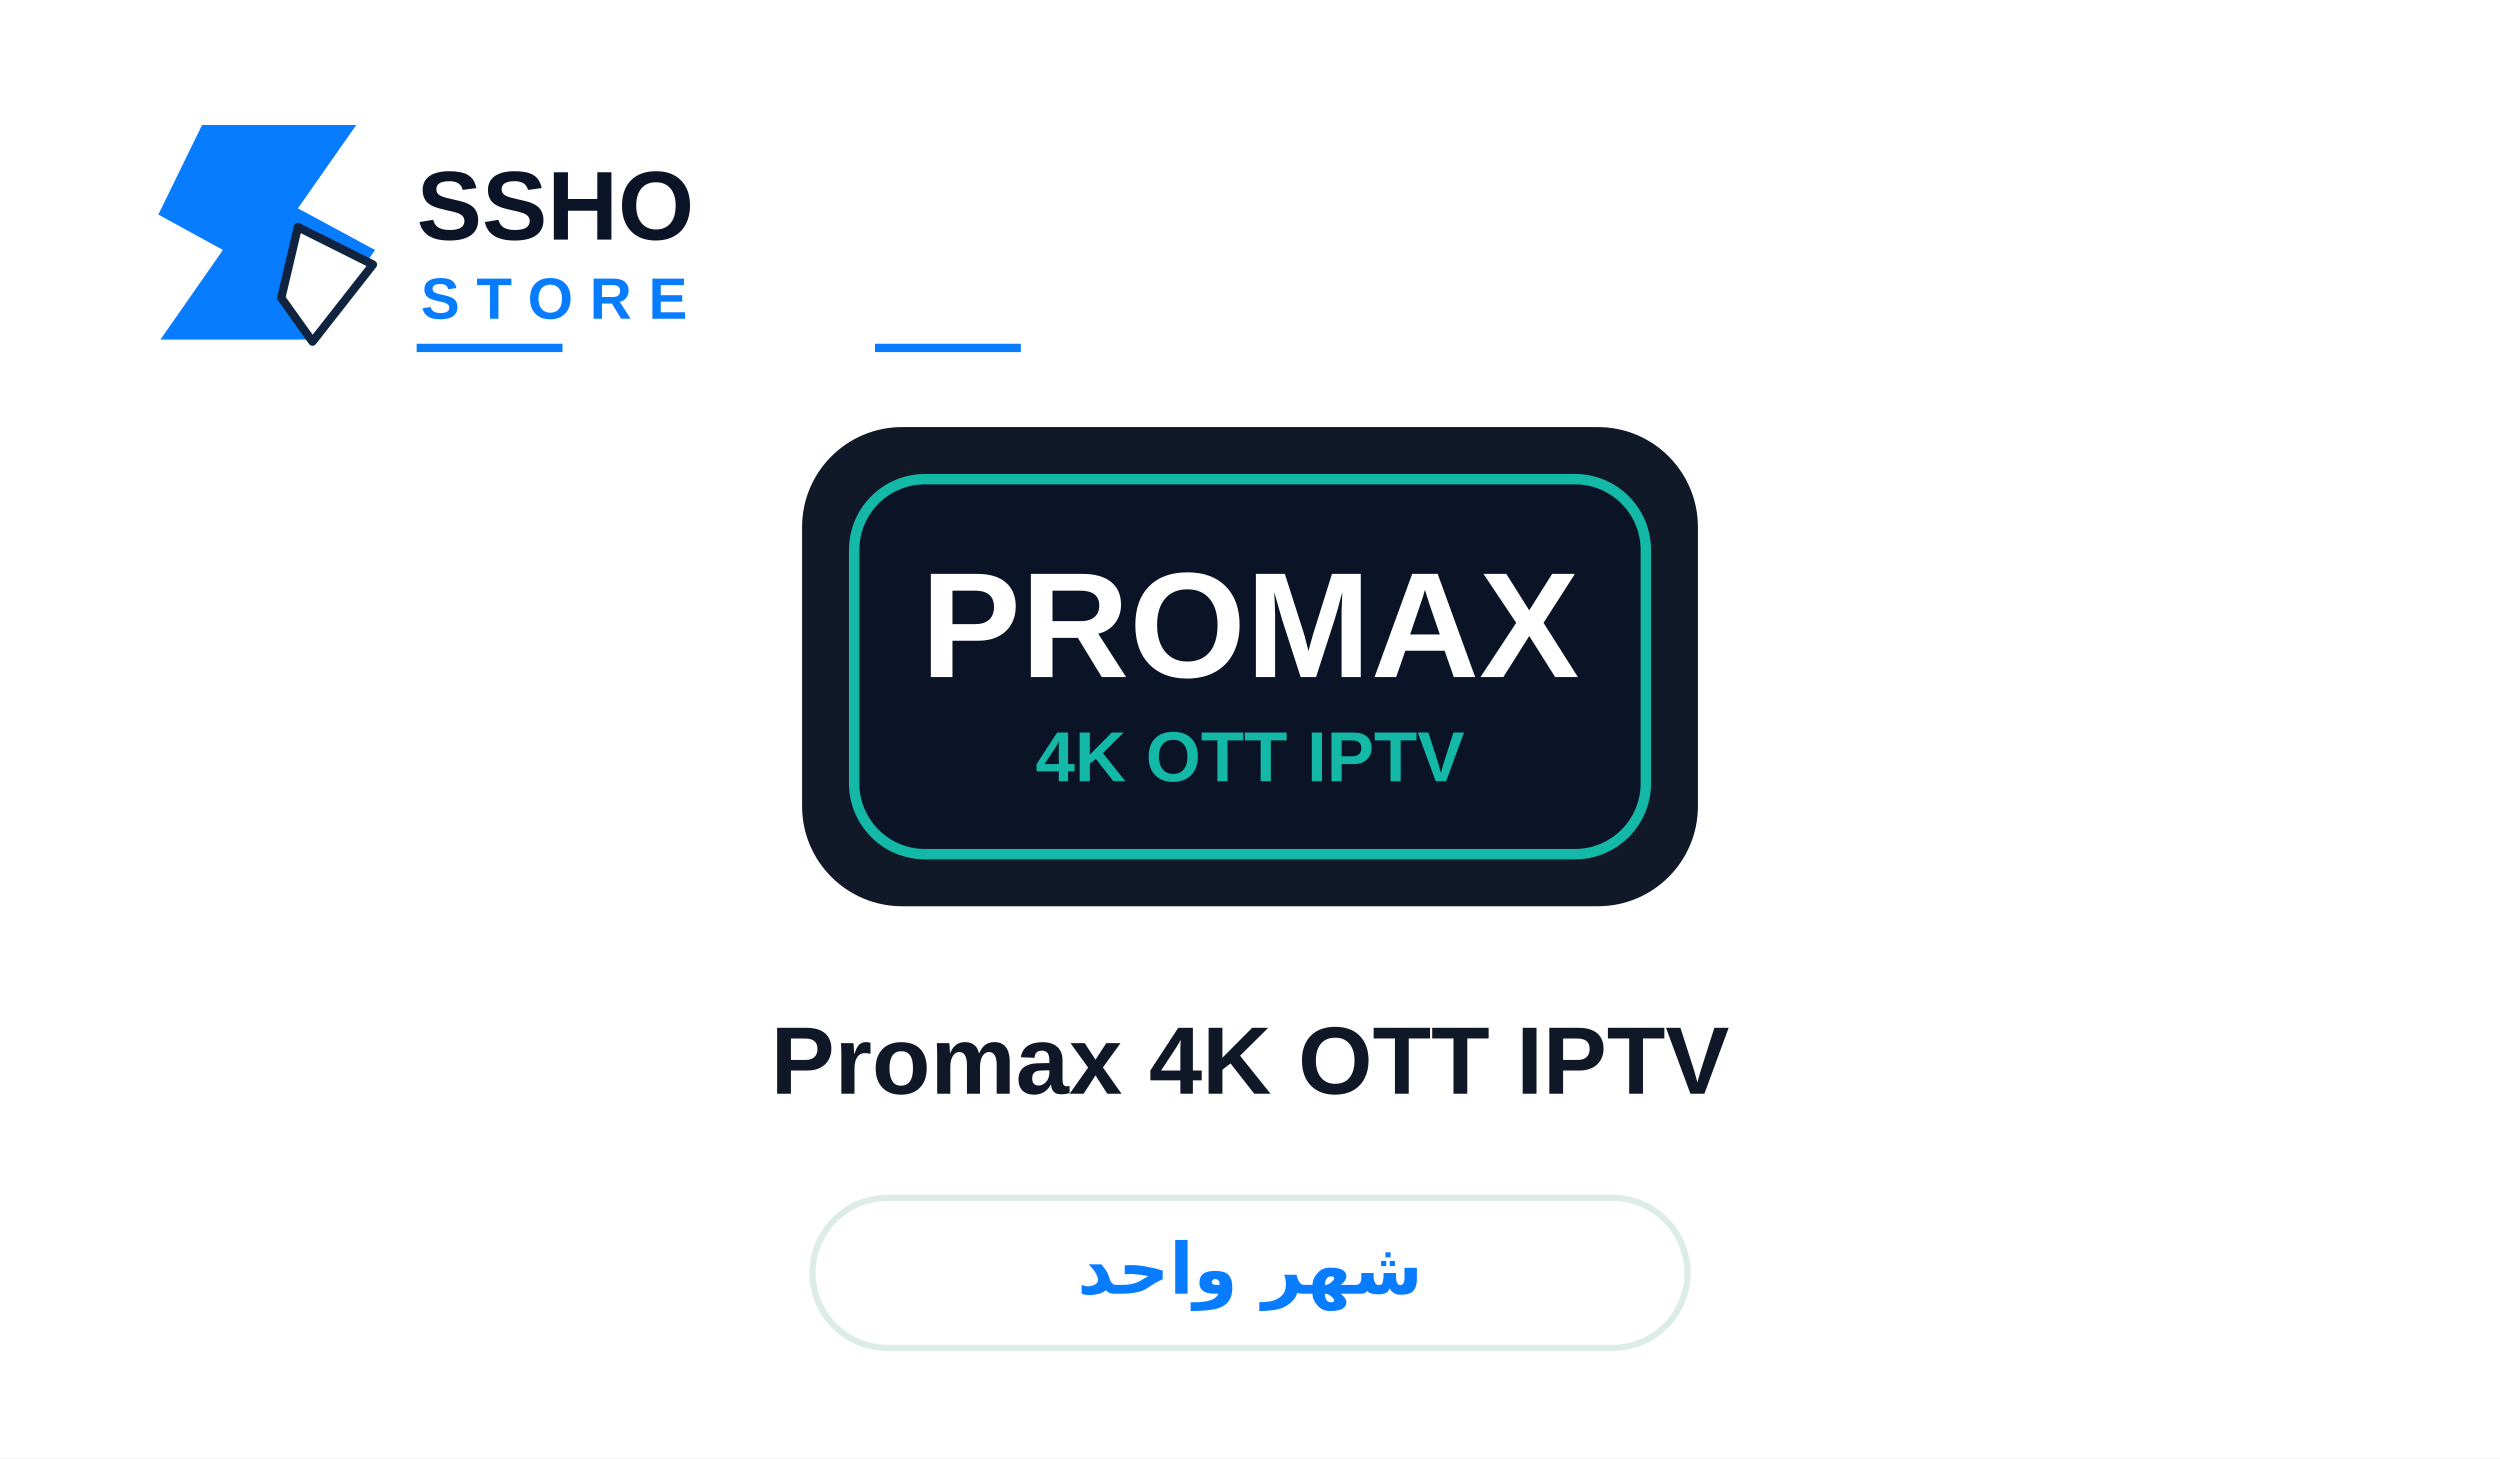
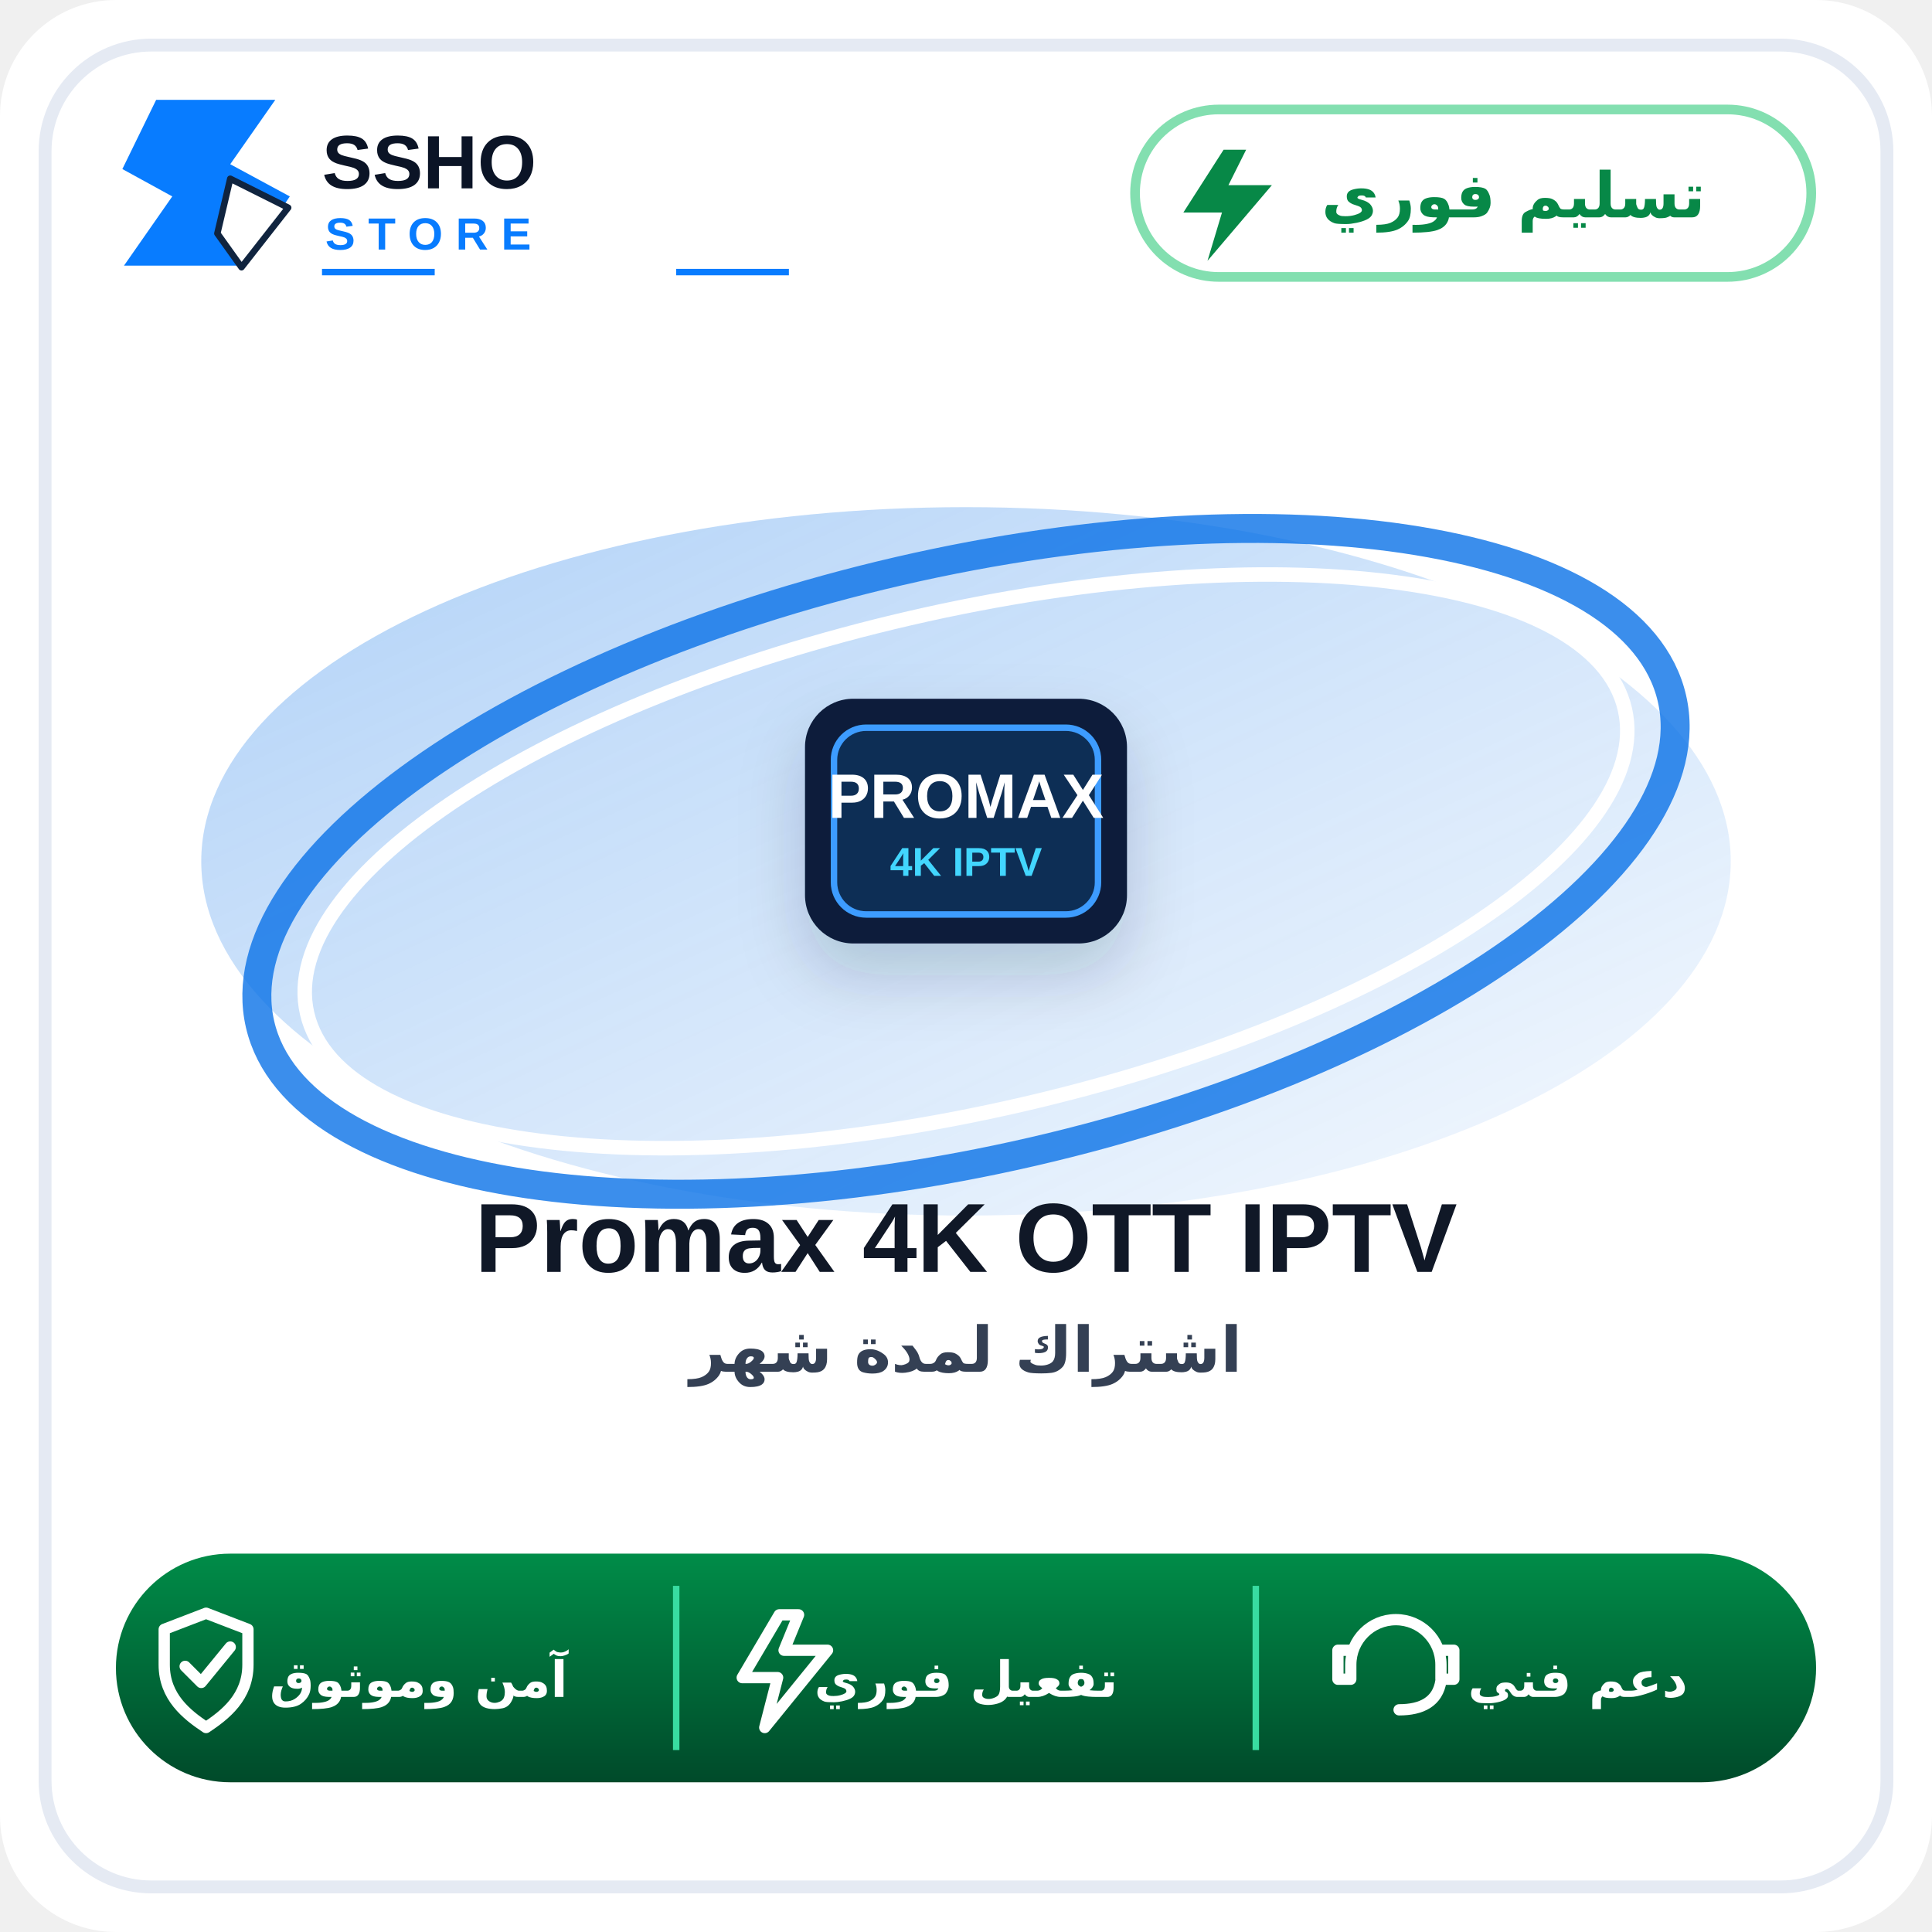
- <svg xmlns="http://www.w3.org/2000/svg" width="1200" height="700" viewBox="0 0 1200 700" role="img" aria-label="Promax 4K OTT IPTV - شهر واحد">
-   <rect width="1200" height="700" fill="#fff" />
-   <g transform="translate(65 48)">
-     <path d="M32 12h74l-28 40 37 20-29 43H12l30-43-31-17Z" fill="#087cff" />
+ <svg xmlns="http://www.w3.org/2000/svg" width="1200" height="1200" viewBox="0 0 1200 1200" role="img" aria-label="Promax 4K OTT IPTV - شهر واحد">
+   <defs>
+     <linearGradient id="orb" x1="0" y1="0" x2="1" y2="1">
+       <stop stop-color="#0b72e7" stop-opacity=".32" />
+       <stop offset="1" stop-color="#0b72e7" stop-opacity=".04" />
+     </linearGradient>
+     <linearGradient id="green" x1="0" y1="0" x2="0" y2="1">
+       <stop stop-color="#008c48" />
+       <stop offset="1" stop-color="#004a2a" />
+     </linearGradient>
+     <linearGradient id="canva" x1="0" y1="0" x2="1" y2="1">
+       <stop stop-color="#00c4cc" />
+       <stop offset=".55" stop-color="#3564ff" />
+       <stop offset="1" stop-color="#7d2ae8" />
+     </linearGradient>
+     <linearGradient id="gem" x1="0" y1="0" x2="1" y2="1">
+       <stop stop-color="#4285f4" />
+       <stop offset=".45" stop-color="#a142f4" />
+       <stop offset=".72" stop-color="#ea4335" />
+       <stop offset="1" stop-color="#fbbc04" />
+     </linearGradient>
+     <filter id="shadow" x="-30%" y="-30%" width="160%" height="170%">
+       <feDropShadow dx="0" dy="20" stdDeviation="20" flood-color="#15223a" flood-opacity=".18" />
+     </filter>
+   </defs>
+   <rect width="1200" height="1200" rx="72" fill="#fff" />
+   <rect x="28" y="28" width="1144" height="1144" rx="66" fill="#fff" stroke="#e5eaf3" stroke-width="8" />
+   <g transform="translate(65 50)">
+     <path d="M32 12h74L78 52l37 20-29 43H12l30-43-31-17Z" fill="#087cff" />
    <path d="M78 61 114 79 85 116 70 95Z" fill="#fff" stroke="#10243f" stroke-width="4" stroke-linejoin="round" />
    <text x="135" y="67" font-family="Arial,sans-serif" font-size="47" font-weight="900" fill="#0b1426">SSHO</text>
    <text x="137" y="105" font-family="Arial,sans-serif" font-size="28" font-weight="800" letter-spacing="8" fill="#087cff">STORE</text>
    <path d="M135 119h70M355 119h70" stroke="#087cff" stroke-width="4" />
  </g>
-   <rect x="385" y="205" width="430" height="230" rx="48" fill="#111827" />
-   <rect x="410" y="230" width="380" height="180" rx="34" fill="#0b1426" stroke="#13b8a6" stroke-width="5" />
-   <text x="600" y="325" text-anchor="middle" font-family="Arial,sans-serif" font-size="72" font-weight="900" fill="#fff">PROMAX</text>
-   <text x="600" y="375" text-anchor="middle" font-family="Arial,sans-serif" font-size="34" font-weight="700" fill="#13b8a6">4K OTT IPTV</text>
-   <text x="600" y="525" text-anchor="middle" font-family="Arial,sans-serif" font-size="46" font-weight="800" fill="#101827">Promax 4K OTT IPTV</text>
-   <rect x="390" y="575" width="420" height="72" rx="36" fill="#fff" stroke="#dcece6" stroke-width="3" />
-   <text x="600" y="621" text-anchor="middle" font-family="Arial,sans-serif" font-size="34" font-weight="700" fill="#087cff">شهر واحد</text>
+   <rect x="705" y="68" width="420" height="104" rx="52" fill="#fff" stroke="#83dfb0" stroke-width="6" />
+   <path d="M760 93l-25 39h24l-9 30 40-47h-27l11-22Z" fill="#078847" />
+   <text x="940" y="135" text-anchor="middle" font-family="Arial,sans-serif" font-size="39" font-weight="800" fill="#078847">تسليم فوري</text>
+   <ellipse cx="600" cy="535" rx="475" ry="220" fill="url(#orb)" />
+   <ellipse cx="600" cy="535" rx="450" ry="185" fill="none" stroke="#0b72e7" stroke-opacity=".8" stroke-width="18" transform="rotate(-13 600 535)" />
+   <ellipse cx="600" cy="535" rx="420" ry="155" fill="none" stroke="#fff" stroke-width="9" transform="rotate(-13 600 535)" />
+   <g transform="translate(600 510)" filter="url(#shadow)">
+     <rect x="-100" y="-76" width="200" height="152" rx="30" fill="#0b1f3a" />
+     <rect x="-82" y="-58" width="164" height="116" rx="20" fill="#102f55" stroke="#3e9cff" stroke-width="4" />
+     <text x="0" y="-2" text-anchor="middle" font-family="Arial,sans-serif" font-size="39" font-weight="900" fill="#fff">PROMAX</text>
+     <text x="0" y="34" text-anchor="middle" font-family="Arial,sans-serif" font-size="25" font-weight="800" fill="#42d6ff">4K IPTV</text>
+   </g>
+   <text x="600" y="790" text-anchor="middle" font-family="Arial,sans-serif" font-size="61" font-weight="900" fill="#101827">Promax 4K OTT IPTV</text>
+   <text x="600" y="852" text-anchor="middle" font-family="Arial,sans-serif" font-size="39" font-weight="700" fill="#344054">اشتراك لمدة شهر</text>
+   <rect x="72" y="965" width="1056" height="142" rx="71" fill="url(#green)" />
+   <path d="M420 985v102M780 985v102" stroke="#39dca1" stroke-width="4" />
+   <g fill="none" stroke="#fff" stroke-width="7" stroke-linecap="round" stroke-linejoin="round">
+     <path d="M128 1002l26 10v22c0 20-14 31-26 39-12-8-26-19-26-39v-22Z" />
+     <path d="m115 1035 10 10 18-22" />
+     <path d="M484 1003l-23 39h22l-8 31 39-48h-27l9-22Z" />
+     <path d="M839 1043v-9a28 28 0 0 1 56 0v9M839 1043h-8v-18h8M895 1043h8v-18h-8M895 1044c-2 13-12 18-26 18" />
+   </g>
+   <text x="260" y="1054" text-anchor="middle" font-family="Arial,sans-serif" font-size="31" font-weight="700" fill="#fff">آمن وموثوق</text>
+   <text x="600" y="1054" text-anchor="middle" font-family="Arial,sans-serif" font-size="31" font-weight="700" fill="#fff">تفعيل فوري</text>
+   <text x="980" y="1054" text-anchor="middle" font-family="Arial,sans-serif" font-size="31" font-weight="700" fill="#fff">دعم فني</text>
</svg>
